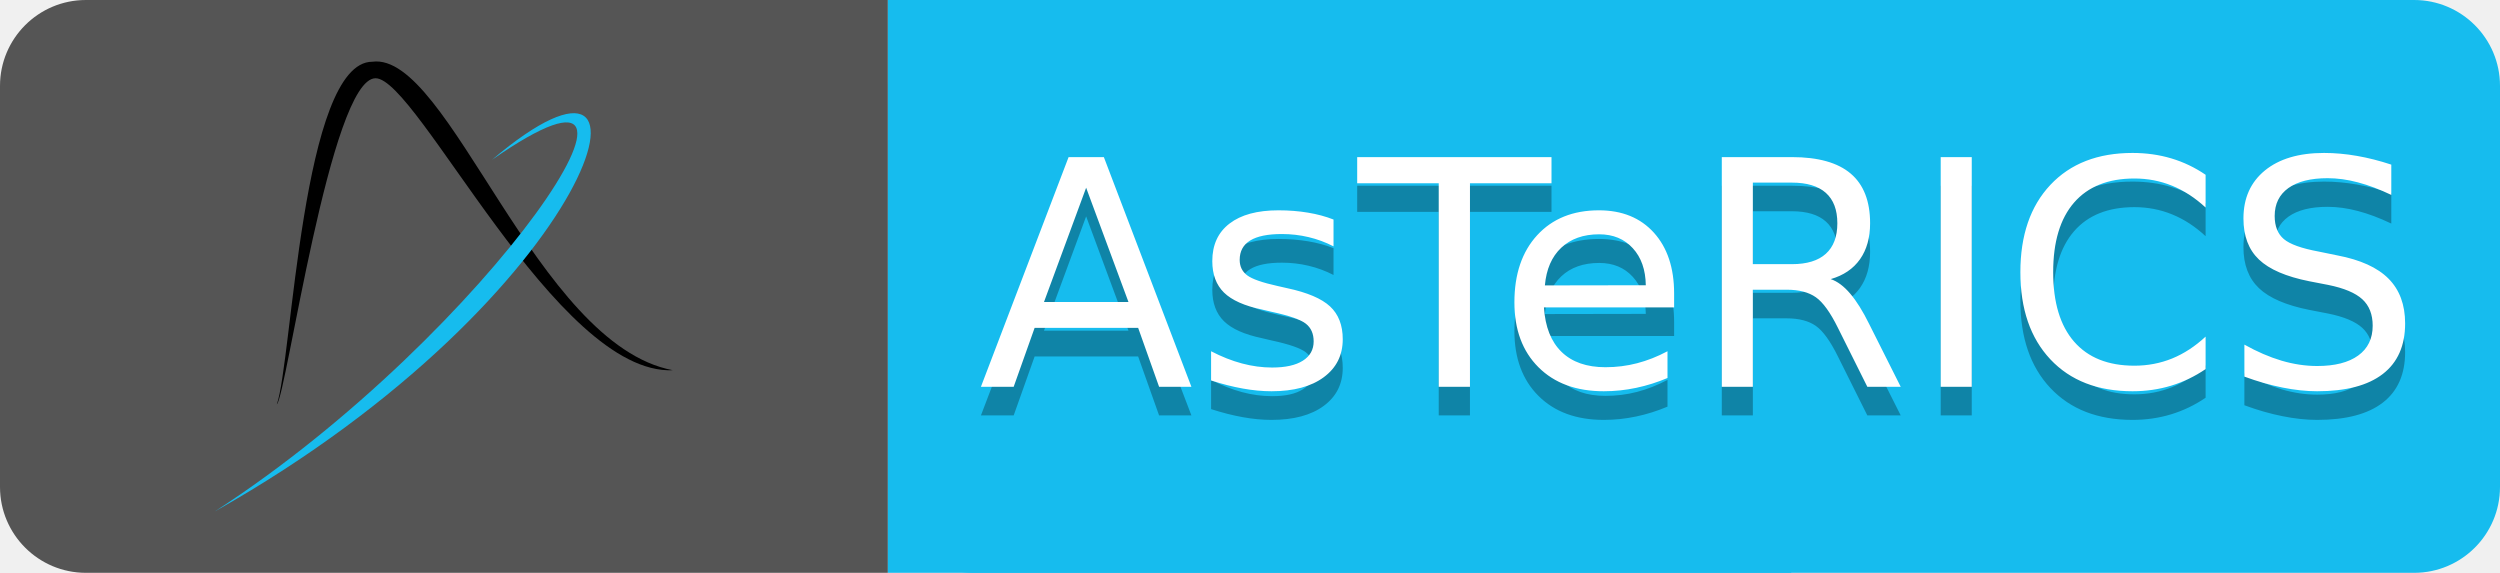
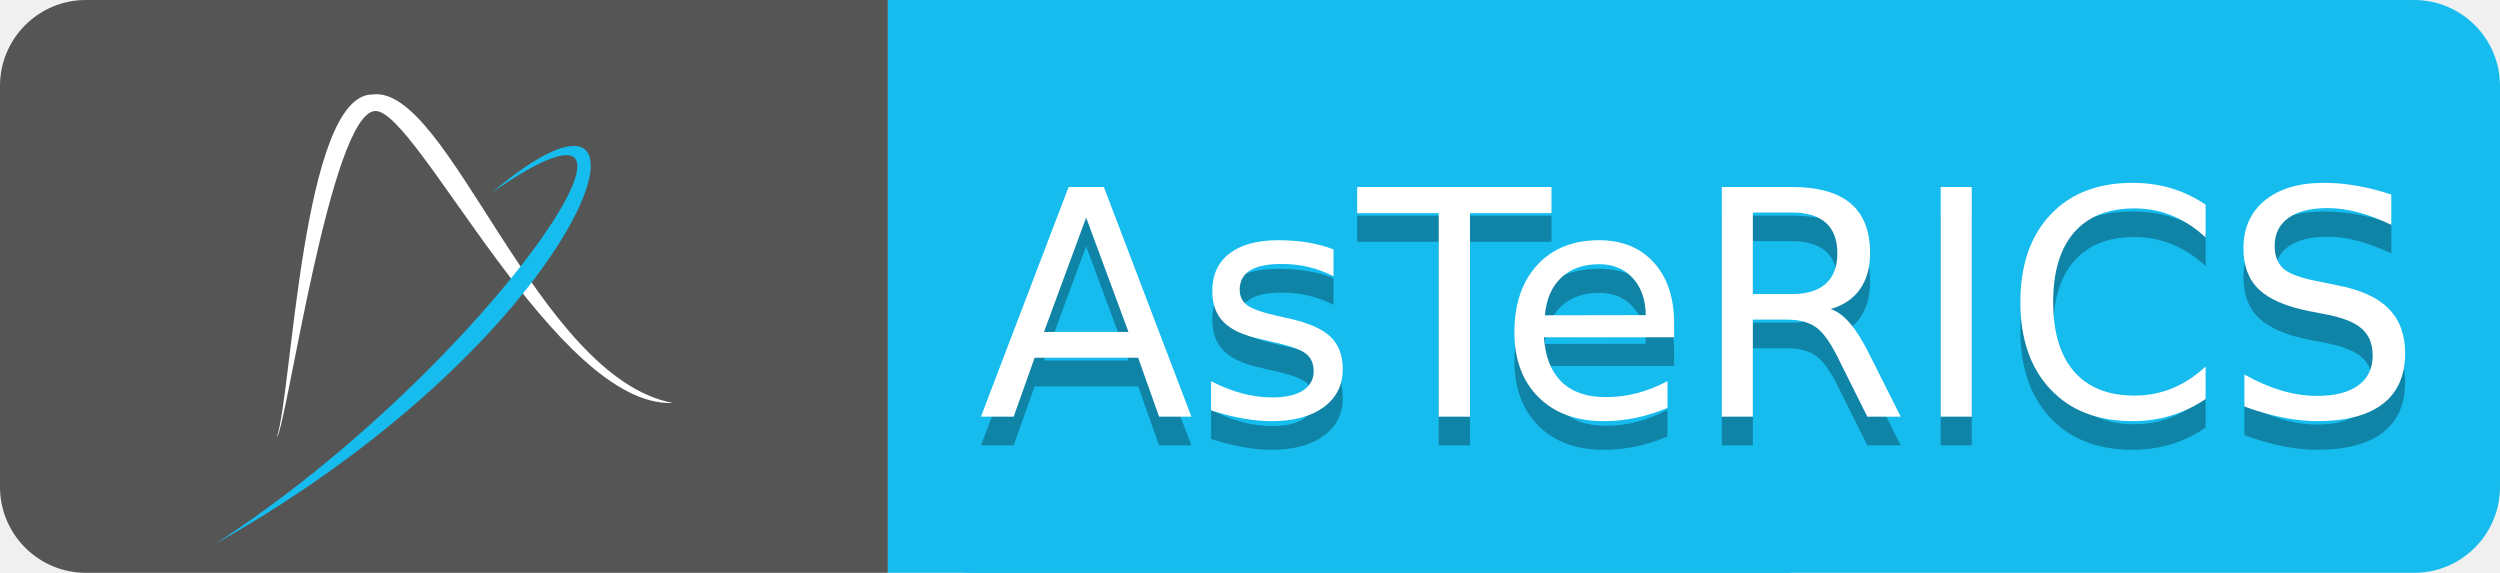
<svg xmlns="http://www.w3.org/2000/svg" width="87.287" height="20" version="1.1" id="svg28">
  <defs id="defs32" />
  <linearGradient id="b" x2="0" y2="1">
    <stop offset="0" stop-color="#bbb" stop-opacity=".1" id="stop2" />
    <stop offset="1" stop-opacity=".1" id="stop4" />
  </linearGradient>
  <clipPath id="a">
    <rect width="136" height="20" rx="3" id="rect7" x="0" y="0" style="fill:#ffffff" />
  </clipPath>
-   <g id="g4586">
-     <rect rx="3" ry="3" y="0" x="31" height="20" width="56.287" id="rect4571" style="opacity:1;vector-effect:none;fill:#16bcee;fill-opacity:1;stroke:none;stroke-width:3;stroke-linecap:butt;stroke-linejoin:miter;stroke-miterlimit:4;stroke-dasharray:none;stroke-dashoffset:0;stroke-opacity:1" />
-     <g id="g16" clip-path="url(#a)">
-       <path style="fill:#000000;fill-opacity:0" id="path14" d="M 0,0 H 87.287 V 20 H 0 Z" />
-       <path id="path10" d="M 0,0 H 31 V 20 H 0 Z" style="fill:#555555" />
-       <path style="fill:#16bcee;fill-opacity:1" id="path12" d="M 31,0 H 62.542 V 20 H 31 Z" />
-     </g>
-     <g style="font-size:110px;font-family:'DejaVu Sans', Verdana, Geneva, sans-serif;text-anchor:middle;fill:#ffffff" transform="translate(-23.12535,-0.4958496)" id="g26" font-size="110">
-       <text lengthAdjust="spacing" id="text20" textLength="210" transform="scale(0.1)" y="140" x="165" />
-       <text style="fill:#010101;fill-opacity:0.3" lengthAdjust="spacing" id="text22" textLength="500" transform="scale(0.1)" y="150" x="825">AsTeRICS</text>
-       <text style="line-height:0" lengthAdjust="spacing" id="text24" textLength="500" transform="scale(0.1)" y="140" x="825">AsTeRICS</text>
-     </g>
-     <g id="layer1" transform="matrix(0.03489118,0,0,0.03489118,-12.51263,-24.32562)">
-       <g style="enable-background:new" id="g4589" transform="matrix(4.199989,0,0,4.199989,-2248.697,-580.6263)">
-         <path id="path4587" d="m 686.75,400.576 c 3.625,-10.25 6,-81.625 22.75,-81.625 18.25,-2.5 39,67.375 71.625,73.5 -27.75,1.25 -60.911,-69.671 -70.869,-69.565 C 699.53,322.951 689,398.701 686.75,400.576 Z" style="fill:#000000;fill-rule:evenodd;stroke:none;stroke-width:0.1;stroke-linecap:butt;stroke-linejoin:miter;stroke-miterlimit:4;stroke-dasharray:none;stroke-opacity:1" />
-         <path id="path4585" d="m 672,426.076 c 65.5,-42.375 116.25,-118.75 66,-83.75 45.75,-38.75 25.375,32.25 -66,83.75 z" style="fill:#16bcee;fill-opacity:1;fill-rule:evenodd;stroke:none;stroke-width:0.1;stroke-linecap:butt;stroke-linejoin:miter;stroke-miterlimit:4;stroke-dasharray:none;stroke-opacity:1" />
-       </g>
+   <rect style="opacity:1;vector-effect:none;fill:#16bcee;fill-opacity:1;stroke:none;stroke-width:3;stroke-linecap:butt;stroke-linejoin:miter;stroke-miterlimit:4;stroke-dasharray:none;stroke-dashoffset:0;stroke-opacity:1" id="rect4571" width="56.287" height="20" x="31" y="0" ry="3" rx="3" />
+   <g clip-path="url(#a)" id="g16">
+     <path d="M 0,0 H 87.287 V 20 H 0 Z" id="path14" style="fill:#000000;fill-opacity:0" />
+     <path style="fill:#555555" d="M 0,0 H 31 V 20 H 0 Z" id="path10" />
+     <path d="M 31,0 H 62.542 V 20 H 31 Z" id="path12" style="fill:#16bcee;fill-opacity:1" />
+   </g>
+   <g font-size="110" id="g26" transform="translate(-23.12535,0.54801)" style="font-size:110px;font-family:'DejaVu Sans', Verdana, Geneva, sans-serif;text-anchor:middle;fill:#ffffff">
+     <text x="165" y="140" transform="scale(0.1)" textLength="210" id="text20" lengthAdjust="spacing" />
+     <text x="825" y="150" transform="scale(0.1)" textLength="500" id="text22" lengthAdjust="spacing" style="fill:#010101;fill-opacity:0.3">AsTeRICS</text>
+     <text x="825" y="140" transform="scale(0.1)" textLength="500" id="text24" lengthAdjust="spacing" style="line-height:0">AsTeRICS</text>
+   </g>
+   <g transform="matrix(0.03489118,0,0,0.03489118,-12.51263,-23.18234)" id="layer1">
+     <g transform="matrix(4.199989,0,0,4.199989,-2248.697,-580.6263)" id="g4589" style="enable-background:new">
+       <path style="fill:#ffffff;fill-rule:evenodd;stroke:none;stroke-width:0.1;stroke-linecap:butt;stroke-linejoin:miter;stroke-miterlimit:4;stroke-dasharray:none;stroke-opacity:1" d="m 686.75,400.576 c 3.625,-10.25 6,-81.625 22.75,-81.625 18.25,-2.5 39,67.375 71.625,73.5 -27.75,1.25 -60.911,-69.671 -70.869,-69.565 C 699.53,322.951 689,398.701 686.75,400.576 Z" id="path4587" />
+       <path style="fill:#16bcee;fill-opacity:1;fill-rule:evenodd;stroke:none;stroke-width:0.1;stroke-linecap:butt;stroke-linejoin:miter;stroke-miterlimit:4;stroke-dasharray:none;stroke-opacity:1" d="m 672,426.076 c 65.5,-42.375 116.25,-118.75 66,-83.75 45.75,-38.75 25.375,32.25 -66,83.75 z" id="path4585" />
    </g>
  </g>
</svg>
